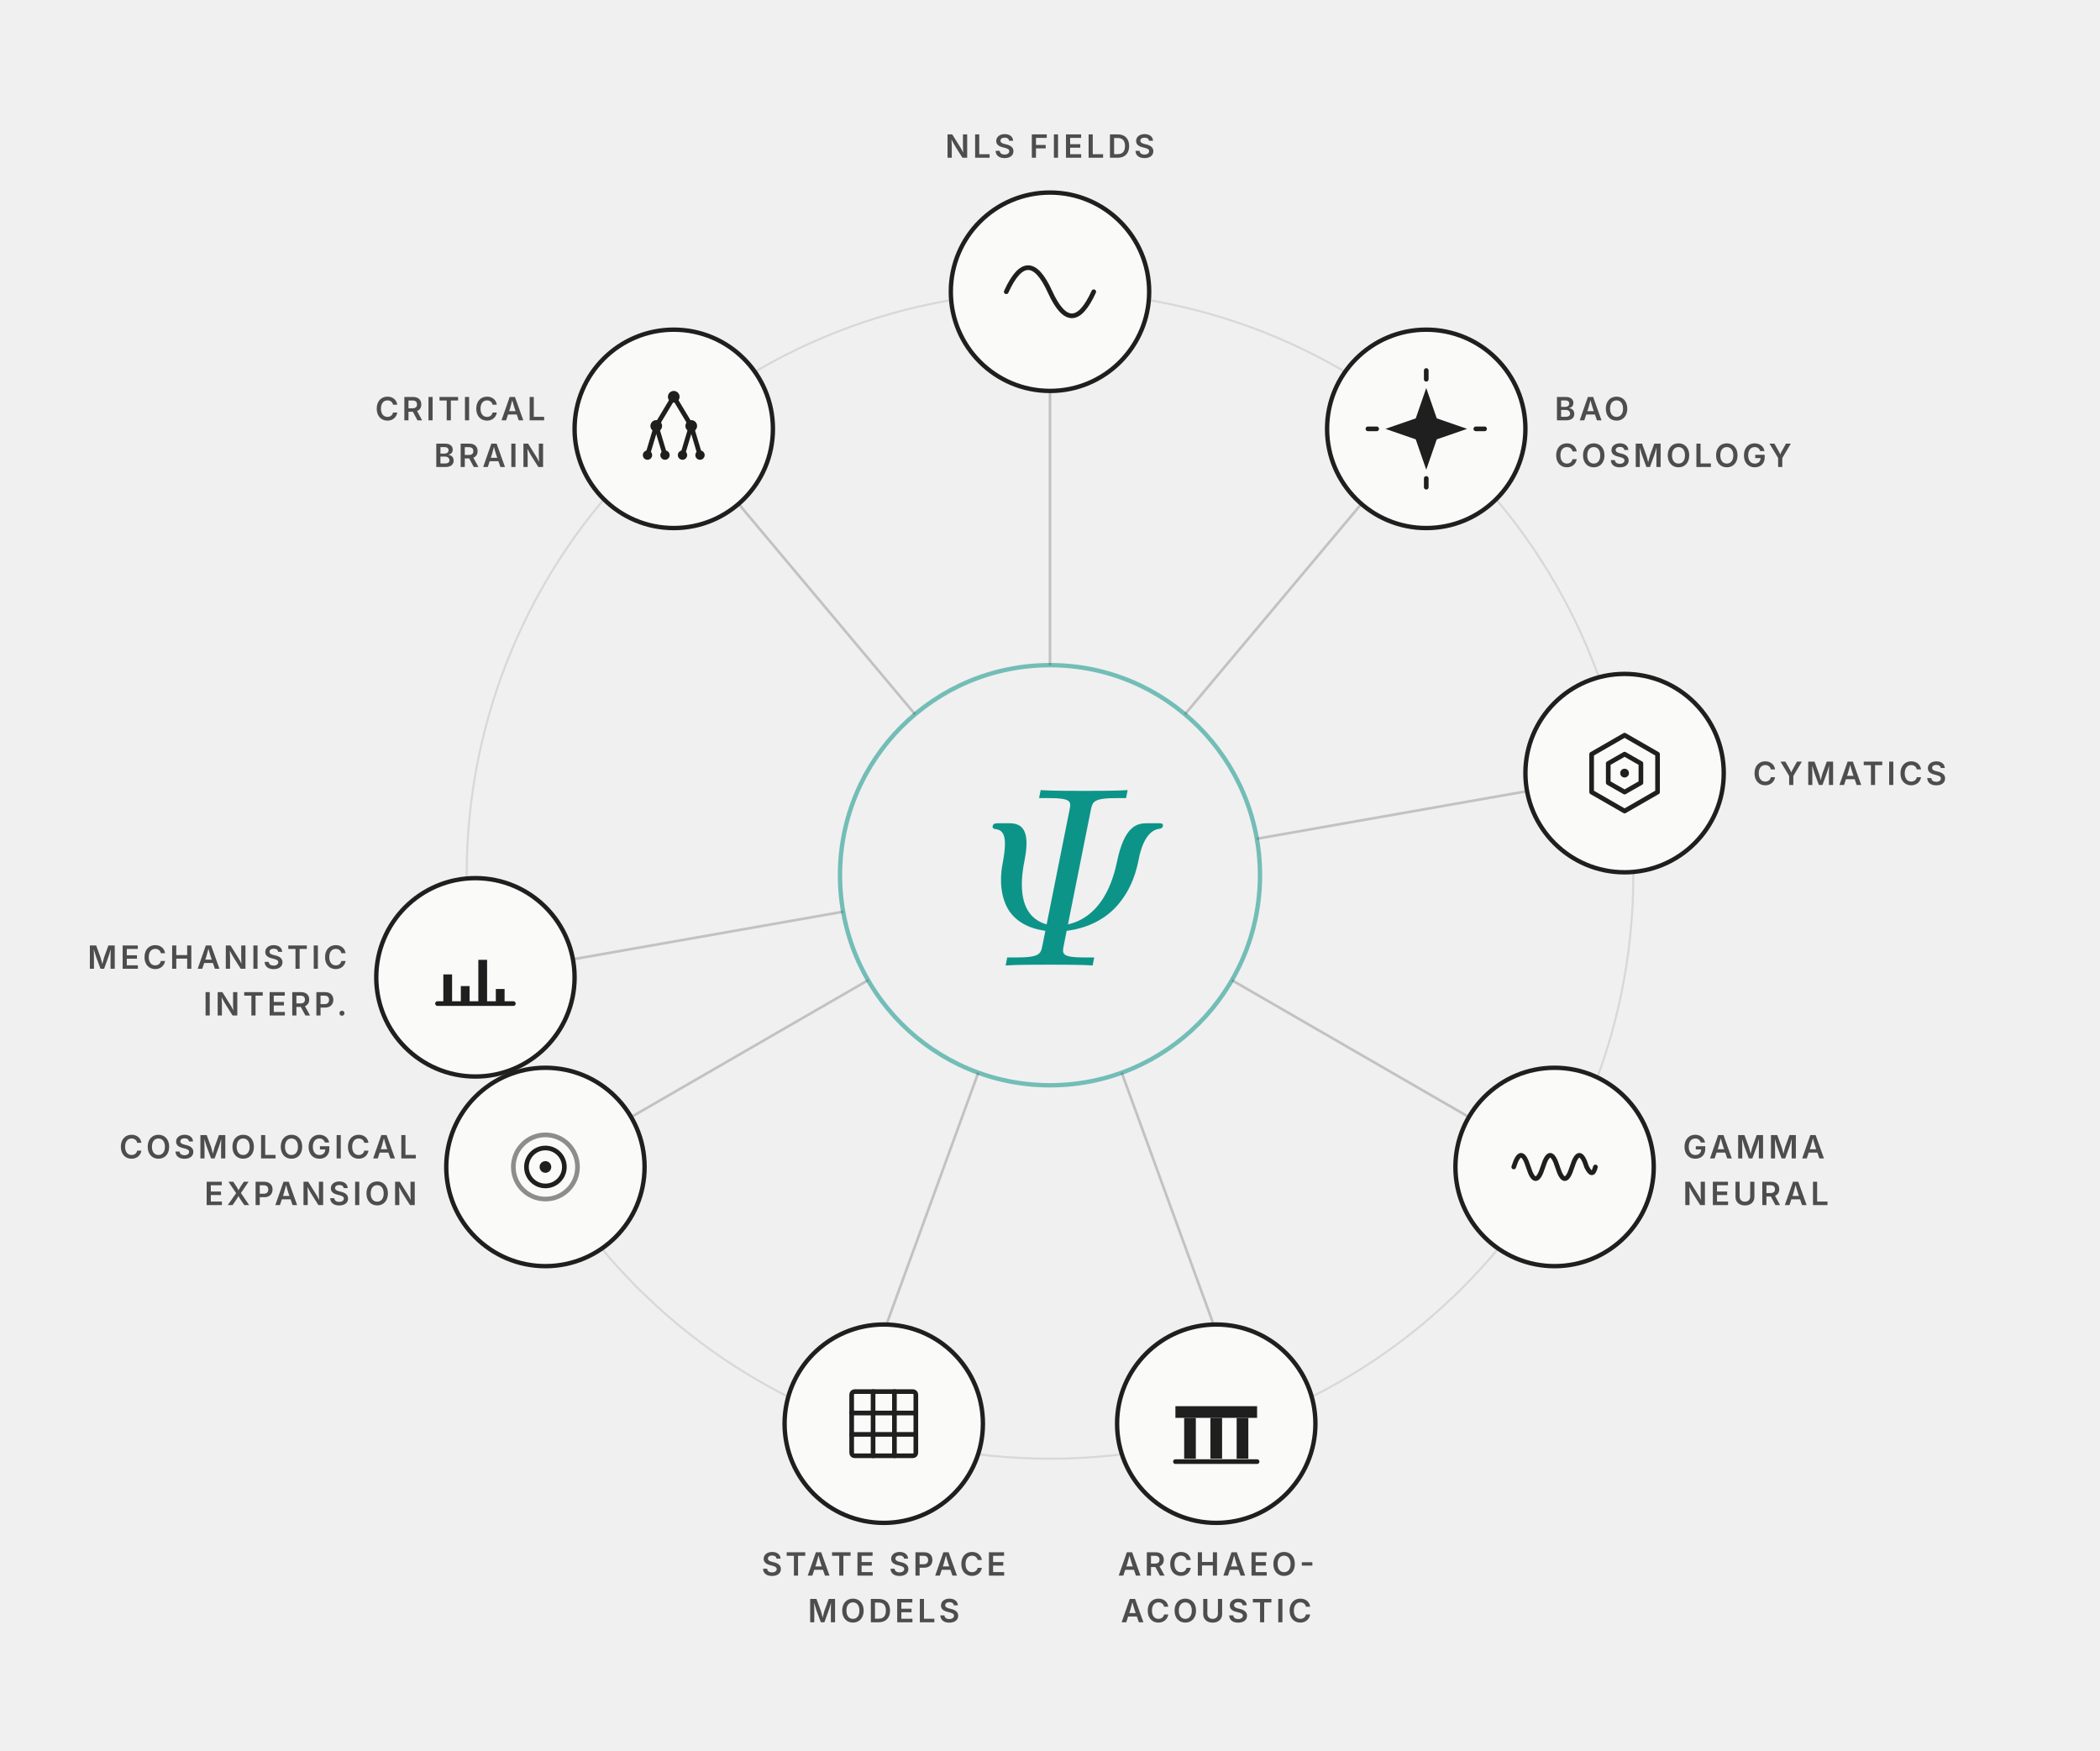
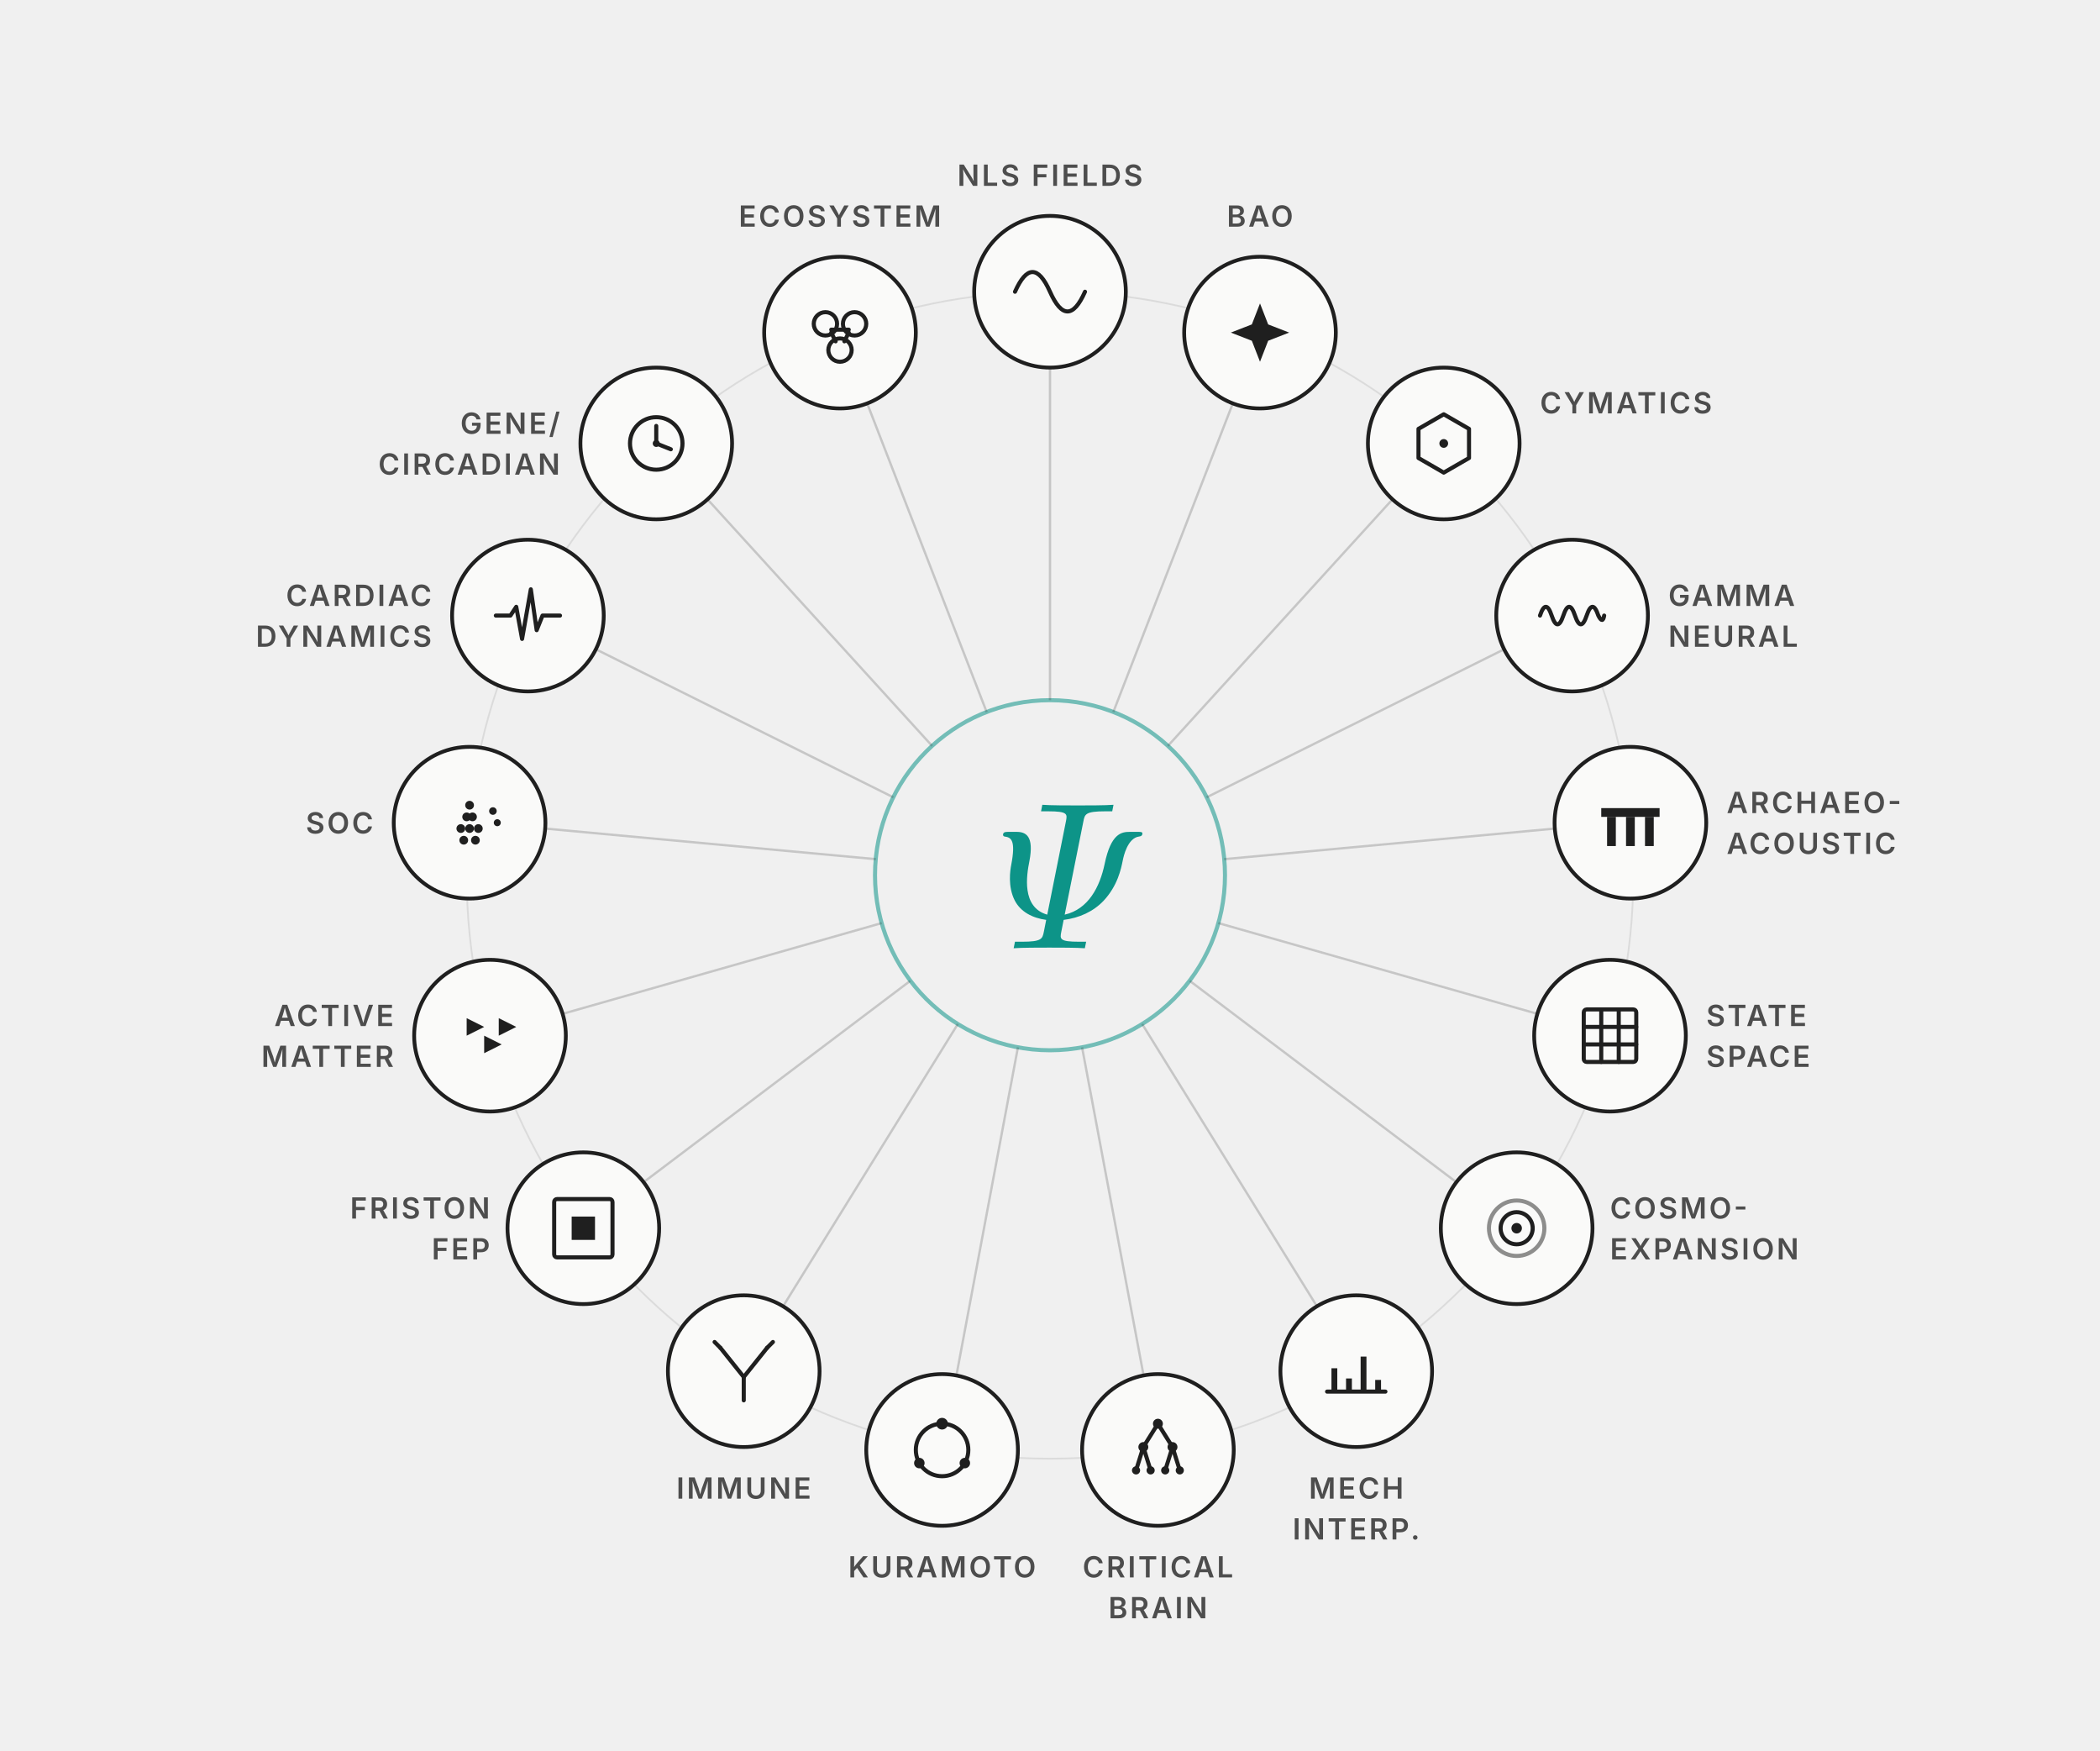
<svg xmlns="http://www.w3.org/2000/svg" viewBox="-60 0 720 600" role="img" aria-labelledby="wheel-title wheel-desc">
  <defs>
    <style>
      .text-color  { fill:   #1f1f1f; }
      .stroke-color { stroke: #1f1f1f; }
      .accent       { stroke: #0d9488; fill: none; }
      .accent-fill  { fill:   #0d9488; }
      .bg-color     { fill:   #fafaf9; }
-       .spoke        { stroke: #1f1f1f; stroke-width: 0.9; opacity: 0.22; fill: none; }
-       .ring-outer   { stroke: #1f1f1f; stroke-width: 0.7; opacity: 0.12; fill: none; }
-       .ring-inner   { stroke: #0d9488; stroke-width: 1.5; opacity: 0.55; fill: none; }
-       .pulse        { stroke: #0d9488; stroke-width: 1.1; fill: none; }
-       .node-bg      { fill: #fafaf9; stroke: #1f1f1f; stroke-width: 1.5; }
+       .spoke        { stroke: #1f1f1f; stroke-width: 0.8; opacity: 0.20; fill: none; }
+       .ring-outer   { stroke: #1f1f1f; stroke-width: 0.6; opacity: 0.10; fill: none; }
+       .ring-inner   { stroke: #0d9488; stroke-width: 1.4; opacity: 0.55; fill: none; }
+       .pulse        { stroke: #0d9488; stroke-width: 1.0; fill: none; }
+       .node-bg      { fill: #fafaf9; stroke: #1f1f1f; stroke-width: 1.3; }
      .node-hover-bg { fill: #0d9488; opacity: 0; transition: opacity 0.22s ease; }
-       .node-icon    { stroke: #1f1f1f; stroke-width: 1.6; fill: none;
+       .node-icon    { stroke: #1f1f1f; stroke-width: 1.4; fill: none;
                       stroke-linecap: round; stroke-linejoin: round; transition: stroke 0.22s ease; }
      .node-icon.filled { fill: #1f1f1f; stroke: none; transition: fill 0.22s ease; }
      .label        { font-family: "Inter", -apple-system, BlinkMacSystemFont, "Segoe UI", sans-serif;
-                        font-size: 11px; font-weight: 600; letter-spacing: 0.10em;
+                        font-size: 10px; font-weight: 600; letter-spacing: 0.08em;
                       text-transform: uppercase; fill: #1f1f1f; opacity: 0.78;
                       dominant-baseline: middle; transition: fill 0.22s ease, opacity 0.22s ease; }
      .core-glyph   { font-family: "STIX Two Math", "Latin Modern Math", "Cambria Math", "Times New Roman", serif;
-                        font-size: 88px; font-style: italic; font-weight: 400; fill: #0d9488;
+                        font-size: 72px; font-style: italic; font-weight: 400; fill: #0d9488;
                       text-anchor: middle; dominant-baseline: central; }
      .node         { cursor: pointer; }
      .node:hover .node-hover-bg { opacity: 1; }
      .node:hover .node-icon     { stroke: #ffffff; }
      .node:hover .node-icon.filled { fill: #ffffff; }
      .node:hover .label         { fill: #0d9488; opacity: 1; }
    </style>
  </defs>
  <circle class="ring-outer" cx="300" cy="300" r="200" />
-   <circle class="ring-inner" cx="300" cy="300" r="72" />
+   <circle class="ring-inner" cx="300" cy="300" r="60" />
  <circle class="pulse" cx="300" cy="300" opacity="0">
-     <animate attributeName="r" from="74" to="200" dur="6s" repeatCount="indefinite" />
-     <animate attributeName="opacity" values="0.45;0" dur="6s" repeatCount="indefinite" />
+     <animate attributeName="r" from="62" to="200" dur="6s" repeatCount="indefinite" />
+     <animate attributeName="opacity" values="0.40;0" dur="6s" repeatCount="indefinite" />
  </circle>
  <circle class="pulse" cx="300" cy="300" opacity="0">
-     <animate attributeName="r" from="74" to="200" dur="6s" begin="2s" repeatCount="indefinite" />
-     <animate attributeName="opacity" values="0.45;0" dur="6s" begin="2s" repeatCount="indefinite" />
+     <animate attributeName="r" from="62" to="200" dur="6s" begin="2s" repeatCount="indefinite" />
+     <animate attributeName="opacity" values="0.40;0" dur="6s" begin="2s" repeatCount="indefinite" />
  </circle>
  <circle class="pulse" cx="300" cy="300" opacity="0">
-     <animate attributeName="r" from="74" to="200" dur="6s" begin="4s" repeatCount="indefinite" />
-     <animate attributeName="opacity" values="0.45;0" dur="6s" begin="4s" repeatCount="indefinite" />
+     <animate attributeName="r" from="62" to="200" dur="6s" begin="4s" repeatCount="indefinite" />
+     <animate attributeName="opacity" values="0.40;0" dur="6s" begin="4s" repeatCount="indefinite" />
  </circle>
-   <line class="spoke" x1="300.0" y1="228.0" x2="300.0" y2="134.0" />
-   <line class="spoke" x1="346.3" y1="244.8" x2="406.7" y2="172.8" />
-   <line class="spoke" x1="370.9" y1="287.5" x2="463.5" y2="271.2" />
-   <line class="spoke" x1="362.4" y1="336.0" x2="443.8" y2="383.0" />
-   <line class="spoke" x1="324.6" y1="367.7" x2="356.8" y2="456.0" />
-   <line class="spoke" x1="275.4" y1="367.7" x2="243.2" y2="456.0" />
-   <line class="spoke" x1="237.6" y1="336.0" x2="156.2" y2="383.0" />
-   <line class="spoke" x1="229.1" y1="312.5" x2="136.5" y2="328.8" />
-   <line class="spoke" x1="253.7" y1="244.8" x2="193.3" y2="172.8" />
-   <text class="core-glyph" x="300" y="304">Ψ</text>
+   <line class="spoke" x1="300.0" y1="240.0" x2="300.0" y2="126.0" />
+   <line class="spoke" x1="321.7" y1="244.1" x2="362.9" y2="137.7" />
+   <line class="spoke" x1="340.4" y1="255.7" x2="417.2" y2="171.4" />
+   <line class="spoke" x1="353.7" y1="273.3" x2="455.8" y2="222.5" />
+   <line class="spoke" x1="359.7" y1="294.5" x2="473.2" y2="284.0" />
+   <line class="spoke" x1="357.7" y1="316.4" x2="467.4" y2="347.6" />
+   <line class="spoke" x1="347.9" y1="336.2" x2="438.9" y2="404.9" />
+   <line class="spoke" x1="331.6" y1="351.0" x2="391.6" y2="447.9" />
+   <line class="spoke" x1="311.0" y1="359.0" x2="332.0" y2="471.0" />
+   <line class="spoke" x1="289.0" y1="359.0" x2="268.0" y2="471.0" />
+   <line class="spoke" x1="268.4" y1="351.0" x2="208.4" y2="447.9" />
+   <line class="spoke" x1="252.1" y1="336.2" x2="161.1" y2="404.9" />
+   <line class="spoke" x1="242.3" y1="316.4" x2="132.6" y2="347.6" />
+   <line class="spoke" x1="240.3" y1="294.5" x2="126.8" y2="284.0" />
+   <line class="spoke" x1="246.3" y1="273.3" x2="144.2" y2="222.5" />
+   <line class="spoke" x1="259.6" y1="255.7" x2="182.8" y2="171.4" />
+   <line class="spoke" x1="278.3" y1="244.1" x2="237.1" y2="137.7" />
+   <text class="core-glyph" x="300" y="303">Ψ</text>
  <a class="node" href="interfaces/01-other-nls-systems/" aria-label="NLS fields">
-     <circle class="node-bg" cx="300" cy="100" r="34" />
-     <circle class="node-hover-bg" cx="300" cy="100" r="34" />
+     <circle class="node-bg" cx="300" cy="100" r="26" />
+     <circle class="node-hover-bg" cx="300" cy="100" r="26" />
    <g transform="translate(300 100)">
-       <path class="node-icon" d="M -15 0 C -10 -11 -5 -11 0 0 C 5 11 10 11 15 0" />
-     </g>
-     <text class="label" x="300" y="50" text-anchor="middle">NLS FIELDS</text>
+       <path class="node-icon" d="M -12 0 C -8 -9 -4 -9 0 0 C 4 9 8 9 12 0" />
+     </g>
+     <text class="label" x="300" y="60" text-anchor="middle">NLS FIELDS</text>
  </a>
  <a class="node" href="interfaces/02-baryon-acoustic/" aria-label="Baryon acoustic oscillations">
-     <circle class="node-bg" cx="429" cy="147" r="34" />
-     <circle class="node-hover-bg" cx="429" cy="147" r="34" />
-     <g transform="translate(429 147)">
-       <path class="node-icon filled" d="M 0 -14 L 3.6 -3.6 L 14 0 L 3.6 3.6 L 0 14 L -3.6 3.6 L -14 0 L -3.6 -3.6 Z" />
-       <line class="node-icon" x1="0" y1="-17" x2="0" y2="-20" />
-       <line class="node-icon" x1="0" y1="17" x2="0" y2="20" />
-       <line class="node-icon" x1="-17" y1="0" x2="-20" y2="0" />
-       <line class="node-icon" x1="17" y1="0" x2="20" y2="0" />
-     </g>
-     <text class="label" x="473" y="140" text-anchor="start">BAO</text>
-     <text class="label" x="473" y="156" text-anchor="start">COSMOLOGY</text>
+     <circle class="node-bg" cx="372" cy="114" r="26" />
+     <circle class="node-hover-bg" cx="372" cy="114" r="26" />
+     <g transform="translate(372 114)">
+       <path class="node-icon filled" d="M 0 -10 L 2.8 -2.8 L 10 0 L 2.8 2.8 L 0 10 L -2.8 2.8 L -10 0 L -2.8 -2.8 Z" />
+     </g>
+     <text class="label" x="372" y="74" text-anchor="middle">BAO</text>
  </a>
  <a class="node" href="interfaces/03-chladni-cymatics/" aria-label="Chladni cymatics">
-     <circle class="node-bg" cx="497" cy="265" r="34" />
-     <circle class="node-hover-bg" cx="497" cy="265" r="34" />
-     <g transform="translate(497 265)">
-       <path class="node-icon" d="M 0 -13 L 11.3 -6.5 L 11.3 6.5 L 0 13 L -11.3 6.5 L -11.3 -6.5 Z" />
-       <path class="node-icon" d="M 0 -6.5 L 5.6 -3.3 L 5.6 3.3 L 0 6.5 L -5.6 3.3 L -5.6 -3.3 Z" />
+     <circle class="node-bg" cx="435" cy="152" r="26" />
+     <circle class="node-hover-bg" cx="435" cy="152" r="26" />
+     <g transform="translate(435 152)">
+       <path class="node-icon" d="M 0 -10 L 8.66 -5 L 8.66 5 L 0 10 L -8.66 5 L -8.66 -5 Z" />
      <circle class="node-icon filled" cx="0" cy="0" r="1.5" />
    </g>
-     <text class="label" x="541" y="265" text-anchor="start">CYMATICS</text>
+     <text class="label" x="468" y="138" text-anchor="start">CYMATICS</text>
  </a>
  <a class="node" href="interfaces/04-gamma-entrainment/" aria-label="Gamma frequency neural entrainment">
-     <circle class="node-bg" cx="473" cy="400" r="34" />
-     <circle class="node-hover-bg" cx="473" cy="400" r="34" />
-     <g transform="translate(473 400)">
-       <path class="node-icon" d="M -14 0 Q -11.5 -8 -9 0 Q -6.5 8 -4 0 Q -1.5 -8 1 0 Q 3.5 8 6 0 Q 8.5 -8 11 0 Q 13 4 14 0" />
-     </g>
-     <text class="label" x="517" y="393" text-anchor="start">GAMMA</text>
-     <text class="label" x="517" y="409" text-anchor="start">NEURAL</text>
+     <circle class="node-bg" cx="479" cy="211" r="26" />
+     <circle class="node-hover-bg" cx="479" cy="211" r="26" />
+     <g transform="translate(479 211)">
+       <path class="node-icon" d="M -11 0 Q -9 -6 -7 0 Q -5 6 -3 0 Q -1 -6 1 0 Q 3 6 5 0 Q 7 -6 9 0 Q 10.5 3 11 0" />
+     </g>
+     <text class="label" x="512" y="204" text-anchor="start">GAMMA</text>
+     <text class="label" x="512" y="218" text-anchor="start">NEURAL</text>
  </a>
  <a class="node" href="interfaces/05-archaeoacoustic-resonance/" aria-label="Archaeoacoustic resonance">
-     <circle class="node-bg" cx="357" cy="488" r="34" />
-     <circle class="node-hover-bg" cx="357" cy="488" r="34" />
-     <g transform="translate(357 488)">
-       <path class="node-icon filled" d="M -14 -6 L 14 -6 L 14 -2 L -14 -2 Z" />
-       <path class="node-icon filled" d="M -11 -2 L -7 -2 L -7 12 L -11 12 Z" />
-       <path class="node-icon filled" d="M -2 -2 L 2 -2 L 2 12 L -2 12 Z" />
-       <path class="node-icon filled" d="M 7 -2 L 11 -2 L 11 12 L 7 12 Z" />
-       <line class="node-icon" x1="-14" y1="13" x2="14" y2="13" />
-     </g>
-     <text class="label" x="357" y="536" text-anchor="middle">ARCHAEO-</text>
-     <text class="label" x="357" y="552" text-anchor="middle">ACOUSTIC</text>
+     <circle class="node-bg" cx="499" cy="282" r="26" />
+     <circle class="node-hover-bg" cx="499" cy="282" r="26" />
+     <g transform="translate(499 282)">
+       <path class="node-icon filled" d="M -10 -5 L 10 -5 L 10 -2 L -10 -2 Z" />
+       <path class="node-icon filled" d="M -8 -2 L -5 -2 L -5 8 L -8 8 Z" />
+       <path class="node-icon filled" d="M -1.5 -2 L 1.5 -2 L 1.5 8 L -1.5 8 Z" />
+       <path class="node-icon filled" d="M 5 -2 L 8 -2 L 8 8 L 5 8 Z" />
+     </g>
+     <text class="label" x="532" y="275" text-anchor="start">ARCHAEO-</text>
+     <text class="label" x="532" y="289" text-anchor="start">ACOUSTIC</text>
  </a>
  <a class="node" href="interfaces/06-state-space-models/" aria-label="State space models">
-     <circle class="node-bg" cx="243" cy="488" r="34" />
-     <circle class="node-hover-bg" cx="243" cy="488" r="34" />
-     <g transform="translate(243 488)">
-       <rect class="node-icon" x="-11" y="-11" width="22" height="22" rx="1" />
-       <line class="node-icon" x1="-11" y1="-3.66" x2="11" y2="-3.66" />
-       <line class="node-icon" x1="-11" y1="3.66" x2="11" y2="3.66" />
-       <line class="node-icon" x1="-3.66" y1="-11" x2="-3.66" y2="11" />
-       <line class="node-icon" x1="3.66" y1="-11" x2="3.66" y2="11" />
-     </g>
-     <text class="label" x="243" y="536" text-anchor="middle">STATE SPACE</text>
-     <text class="label" x="243" y="552" text-anchor="middle">MODELS</text>
+     <circle class="node-bg" cx="492" cy="355" r="26" />
+     <circle class="node-hover-bg" cx="492" cy="355" r="26" />
+     <g transform="translate(492 355)">
+       <rect class="node-icon" x="-9" y="-9" width="18" height="18" rx="1" />
+       <line class="node-icon" x1="-9" y1="-3" x2="9" y2="-3" />
+       <line class="node-icon" x1="-9" y1="3" x2="9" y2="3" />
+       <line class="node-icon" x1="-3" y1="-9" x2="-3" y2="9" />
+       <line class="node-icon" x1="3" y1="-9" x2="3" y2="9" />
+     </g>
+     <text class="label" x="525" y="348" text-anchor="start">STATE</text>
+     <text class="label" x="525" y="362" text-anchor="start">SPACE</text>
  </a>
  <a class="node" href="interfaces/07-cosmological-expansion/" aria-label="Cosmological expansion">
-     <circle class="node-bg" cx="127" cy="400" r="34" />
-     <circle class="node-hover-bg" cx="127" cy="400" r="34" />
-     <g transform="translate(127 400)">
-       <circle class="node-icon filled" cx="0" cy="0" r="2" />
-       <circle class="node-icon" cx="0" cy="0" r="6.5" />
-       <circle class="node-icon" cx="0" cy="0" r="11" opacity="0.5" />
-     </g>
-     <text class="label" x="83" y="393" text-anchor="end">COSMOLOGICAL</text>
-     <text class="label" x="83" y="409" text-anchor="end">EXPANSION</text>
-   </a>
-   <a class="node" href="interfaces/08-mechanistic-interpretability/" aria-label="Mechanistic interpretability of attention systems">
-     <circle class="node-bg" cx="103" cy="335" r="34" />
-     <circle class="node-hover-bg" cx="103" cy="335" r="34" />
-     <g transform="translate(103 335)">
-       <line class="node-icon" x1="-13" y1="9" x2="13" y2="9" />
-       <path class="node-icon filled" d="M -11 -1 L -8 -1 L -8 9 L -11 9 Z" />
-       <path class="node-icon filled" d="M -5 3 L -2 3 L -2 9 L -5 9 Z" />
-       <path class="node-icon filled" d="M 1 -6 L 4 -6 L 4 9 L 1 9 Z" />
-       <path class="node-icon filled" d="M 7 4 L 10 4 L 10 9 L 7 9 Z" />
-     </g>
-     <text class="label" x="59" y="328" text-anchor="end">MECHANISTIC</text>
-     <text class="label" x="59" y="344" text-anchor="end">INTERP.</text>
-   </a>
-   <a class="node" href="interfaces/09-critical-brain/" aria-label="Critical brain dynamics">
-     <circle class="node-bg" cx="171" cy="147" r="34" />
-     <circle class="node-hover-bg" cx="171" cy="147" r="34" />
-     <g transform="translate(171 147)">
-       <line class="node-icon" x1="0" y1="-11" x2="-6" y2="-1" />
-       <line class="node-icon" x1="0" y1="-11" x2="6" y2="-1" />
-       <line class="node-icon" x1="-6" y1="-1" x2="-9" y2="9" />
-       <line class="node-icon" x1="-6" y1="-1" x2="-3" y2="9" />
-       <line class="node-icon" x1="6" y1="-1" x2="3" y2="9" />
-       <line class="node-icon" x1="6" y1="-1" x2="9" y2="9" />
-       <circle class="node-icon filled" cx="0" cy="-11" r="2" />
-       <circle class="node-icon filled" cx="-6" cy="-1" r="2" />
-       <circle class="node-icon filled" cx="6" cy="-1" r="2" />
-       <circle class="node-icon filled" cx="-9" cy="9" r="1.6" />
-       <circle class="node-icon filled" cx="-3" cy="9" r="1.6" />
-       <circle class="node-icon filled" cx="3" cy="9" r="1.6" />
-       <circle class="node-icon filled" cx="9" cy="9" r="1.6" />
-     </g>
-     <text class="label" x="127" y="140" text-anchor="end">CRITICAL</text>
-     <text class="label" x="127" y="156" text-anchor="end">BRAIN</text>
+     <circle class="node-bg" cx="460" cy="421" r="26" />
+     <circle class="node-hover-bg" cx="460" cy="421" r="26" />
+     <g transform="translate(460 421)">
+       <circle class="node-icon filled" cx="0" cy="0" r="1.8" />
+       <circle class="node-icon" cx="0" cy="0" r="5.5" />
+       <circle class="node-icon" cx="0" cy="0" r="9.5" opacity="0.5" />
+     </g>
+     <text class="label" x="492" y="414" text-anchor="start">COSMO-</text>
+     <text class="label" x="492" y="428" text-anchor="start">EXPANSION</text>
+   </a>
+   <a class="node" href="interfaces/08-mechanistic-interpretability/" aria-label="Mechanistic interpretability">
+     <circle class="node-bg" cx="405" cy="470" r="26" />
+     <circle class="node-hover-bg" cx="405" cy="470" r="26" />
+     <g transform="translate(405 470)">
+       <line class="node-icon" x1="-10" y1="7" x2="10" y2="7" />
+       <path class="node-icon filled" d="M -8.5 -1 L -6.5 -1 L -6.5 7 L -8.5 7 Z" />
+       <path class="node-icon filled" d="M -3.5 2.5 L -1.5 2.5 L -1.5 7 L -3.5 7 Z" />
+       <path class="node-icon filled" d="M 1.5 -5 L 3.5 -5 L 3.5 7 L 1.5 7 Z" />
+       <path class="node-icon filled" d="M 6.5 3 L 8.5 3 L 8.5 7 L 6.5 7 Z" />
+     </g>
+     <text class="label" x="405" y="510" text-anchor="middle">MECH</text>
+     <text class="label" x="405" y="524" text-anchor="middle">INTERP.</text>
+   </a>
+   <a class="node" href="interfaces/09-critical-brain/" aria-label="Critical brain">
+     <circle class="node-bg" cx="337" cy="497" r="26" />
+     <circle class="node-hover-bg" cx="337" cy="497" r="26" />
+     <g transform="translate(337 497)">
+       <line class="node-icon" x1="0" y1="-9" x2="-5" y2="-1" />
+       <line class="node-icon" x1="0" y1="-9" x2="5" y2="-1" />
+       <line class="node-icon" x1="-5" y1="-1" x2="-7.5" y2="7" />
+       <line class="node-icon" x1="-5" y1="-1" x2="-2.5" y2="7" />
+       <line class="node-icon" x1="5" y1="-1" x2="2.5" y2="7" />
+       <line class="node-icon" x1="5" y1="-1" x2="7.5" y2="7" />
+       <circle class="node-icon filled" cx="0" cy="-9" r="1.7" />
+       <circle class="node-icon filled" cx="-5" cy="-1" r="1.7" />
+       <circle class="node-icon filled" cx="5" cy="-1" r="1.7" />
+       <circle class="node-icon filled" cx="-7.5" cy="7" r="1.4" />
+       <circle class="node-icon filled" cx="-2.5" cy="7" r="1.4" />
+       <circle class="node-icon filled" cx="2.5" cy="7" r="1.4" />
+       <circle class="node-icon filled" cx="7.5" cy="7" r="1.4" />
+     </g>
+     <text class="label" x="337" y="537" text-anchor="middle">CRITICAL</text>
+     <text class="label" x="337" y="551" text-anchor="middle">BRAIN</text>
+   </a>
+   <a class="node" href="interfaces/10-kuramoto-synchronization/" aria-label="Kuramoto synchronization">
+     <circle class="node-bg" cx="263" cy="497" r="26" />
+     <circle class="node-hover-bg" cx="263" cy="497" r="26" />
+     <g transform="translate(263 497)">
+       <circle class="node-icon" cx="0" cy="0" r="9" />
+       <circle class="node-icon filled" cx="0" cy="-9" r="2" />
+       <circle class="node-icon filled" cx="7.8" cy="4.5" r="1.8" />
+       <circle class="node-icon filled" cx="-7.8" cy="4.5" r="1.8" />
+     </g>
+     <text class="label" x="263" y="537" text-anchor="middle">KURAMOTO</text>
+   </a>
+   <a class="node" href="interfaces/11-immune-affinity-maturation/" aria-label="Immune affinity maturation">
+     <circle class="node-bg" cx="195" cy="470" r="26" />
+     <circle class="node-hover-bg" cx="195" cy="470" r="26" />
+     <g transform="translate(195 470)">
+       <line class="node-icon" x1="-8" y1="-8" x2="0" y2="2" />
+       <line class="node-icon" x1="8" y1="-8" x2="0" y2="2" />
+       <line class="node-icon" x1="0" y1="2" x2="0" y2="10" />
+       <line class="node-icon" x1="-8" y1="-8" x2="-10" y2="-10" />
+       <line class="node-icon" x1="8" y1="-8" x2="10" y2="-10" />
+     </g>
+     <text class="label" x="195" y="510" text-anchor="middle">IMMUNE</text>
+   </a>
+   <a class="node" href="interfaces/12-friston-free-energy/" aria-label="Friston free-energy principle">
+     <circle class="node-bg" cx="140" cy="421" r="26" />
+     <circle class="node-hover-bg" cx="140" cy="421" r="26" />
+     <g transform="translate(140 421)">
+       <rect class="node-icon" x="-10" y="-10" width="20" height="20" rx="1" />
+       <rect class="node-icon filled" x="-4" y="-4" width="8" height="8" />
+     </g>
+     <text class="label" x="108" y="414" text-anchor="end">FRISTON</text>
+     <text class="label" x="108" y="428" text-anchor="end">FEP</text>
+   </a>
+   <a class="node" href="interfaces/13-active-matter/" aria-label="Active matter">
+     <circle class="node-bg" cx="108" cy="355" r="26" />
+     <circle class="node-hover-bg" cx="108" cy="355" r="26" />
+     <g transform="translate(108 355)">
+       <path class="node-icon filled" d="M -8 -6 L -2 -3 L -8 0 Z" />
+       <path class="node-icon filled" d="M -2 0 L 4 3 L -2 6 Z" />
+       <path class="node-icon filled" d="M 3 -6 L 9 -3 L 3 0 Z" />
+     </g>
+     <text class="label" x="75" y="348" text-anchor="end">ACTIVE</text>
+     <text class="label" x="75" y="362" text-anchor="end">MATTER</text>
+   </a>
+   <a class="node" href="interfaces/14-self-organized-criticality/" aria-label="Self-organized criticality">
+     <circle class="node-bg" cx="101" cy="282" r="26" />
+     <circle class="node-hover-bg" cx="101" cy="282" r="26" />
+     <g transform="translate(101 282)">
+       <circle class="node-icon filled" cx="-2" cy="6" r="1.5" />
+       <circle class="node-icon filled" cx="2" cy="6" r="1.5" />
+       <circle class="node-icon filled" cx="-3" cy="2" r="1.5" />
+       <circle class="node-icon filled" cx="0" cy="2" r="1.5" />
+       <circle class="node-icon filled" cx="3" cy="2" r="1.5" />
+       <circle class="node-icon filled" cx="-1" cy="-2" r="1.5" />
+       <circle class="node-icon filled" cx="1" cy="-2" r="1.5" />
+       <circle class="node-icon filled" cx="0" cy="-6" r="1.5" />
+       <circle class="node-icon filled" cx="8" cy="-4" r="1.3" />
+       <circle class="node-icon filled" cx="9.5" cy="0" r="1.2" />
+     </g>
+     <text class="label" x="68" y="282" text-anchor="end">SOC</text>
+   </a>
+   <a class="node" href="interfaces/15-cardiac-dynamics/" aria-label="Cardiac dynamics">
+     <circle class="node-bg" cx="121" cy="211" r="26" />
+     <circle class="node-hover-bg" cx="121" cy="211" r="26" />
+     <g transform="translate(121 211)">
+       <path class="node-icon" d="M -11 0 L -6 0 L -4 -3 L -2 8 L 1 -9 L 3 5 L 5 0 L 11 0" />
+     </g>
+     <text class="label" x="88" y="204" text-anchor="end">CARDIAC</text>
+     <text class="label" x="88" y="218" text-anchor="end">DYNAMICS</text>
+   </a>
+   <a class="node" href="interfaces/16-gene-regulation-circadian/" aria-label="Gene regulation and circadian">
+     <circle class="node-bg" cx="165" cy="152" r="26" />
+     <circle class="node-hover-bg" cx="165" cy="152" r="26" />
+     <g transform="translate(165 152)">
+       <circle class="node-icon" cx="0" cy="0" r="9" />
+       <line class="node-icon" x1="0" y1="0" x2="0" y2="-6" />
+       <line class="node-icon" x1="0" y1="0" x2="5" y2="2" />
+       <circle class="node-icon filled" cx="0" cy="0" r="1.2" />
+     </g>
+     <text class="label" x="132" y="145" text-anchor="end">GENE/</text>
+     <text class="label" x="132" y="159" text-anchor="end">CIRCADIAN</text>
+   </a>
+   <a class="node" href="interfaces/17-ecosystem-dynamics/" aria-label="Ecosystem dynamics">
+     <circle class="node-bg" cx="228" cy="114" r="26" />
+     <circle class="node-hover-bg" cx="228" cy="114" r="26" />
+     <g transform="translate(228 114)">
+       <circle class="node-icon" cx="-5" cy="-3" r="4" />
+       <circle class="node-icon" cx="5" cy="-3" r="4" />
+       <circle class="node-icon" cx="0" cy="6" r="4" />
+       <line class="node-icon" x1="-3" y1="-1" x2="3" y2="-1" />
+       <line class="node-icon" x1="-3" y1="0" x2="-1.5" y2="3" />
+       <line class="node-icon" x1="3" y1="0" x2="1.5" y2="3" />
+     </g>
+     <text class="label" x="228" y="74" text-anchor="middle">ECOSYSTEM</text>
  </a>
</svg>
